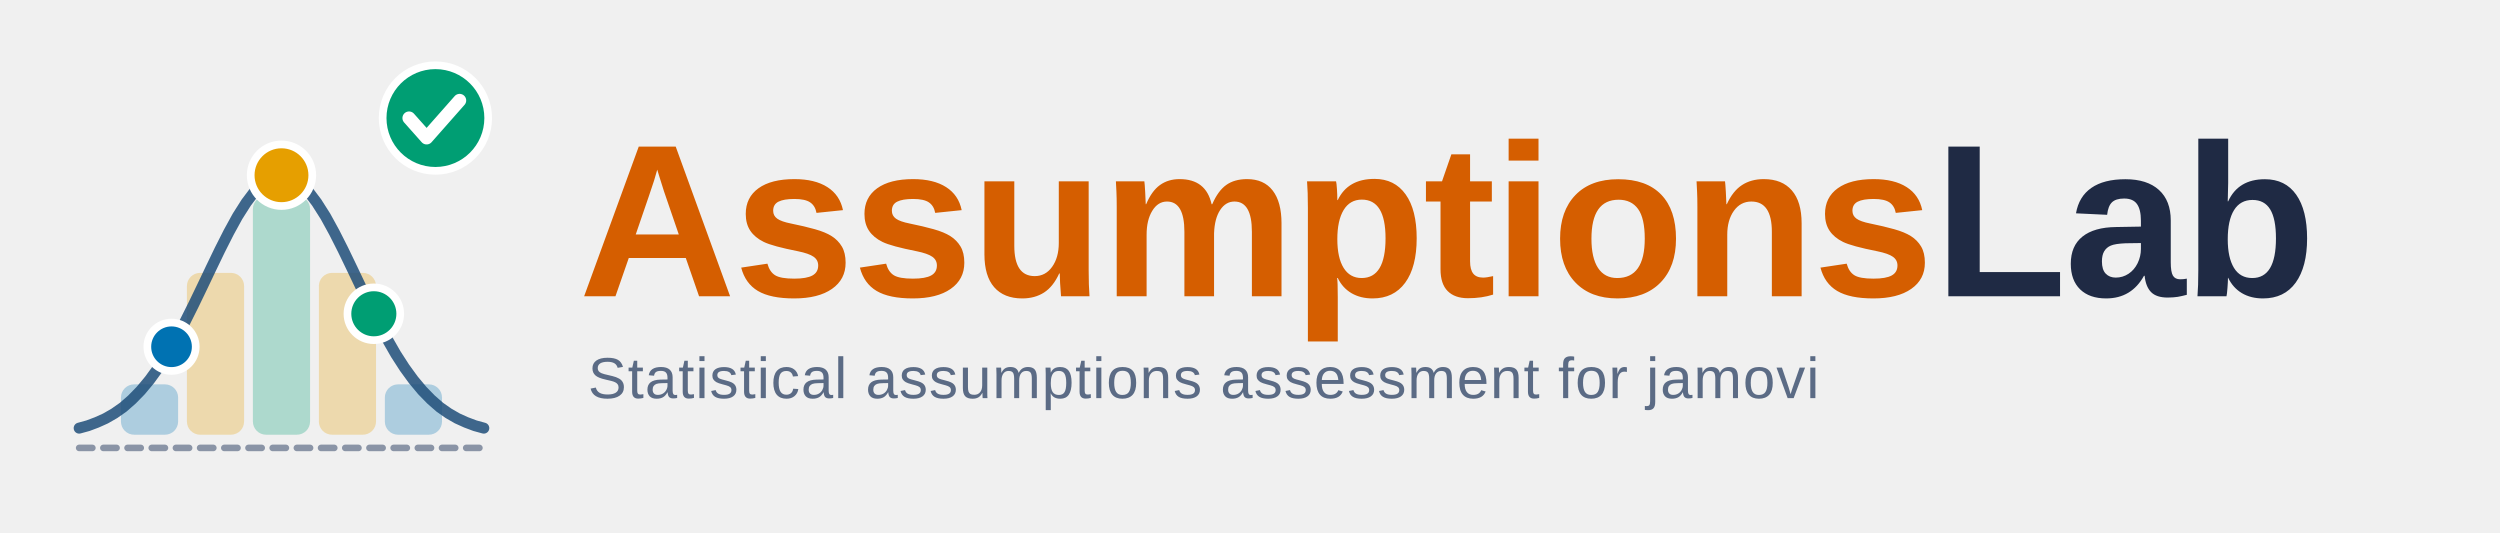
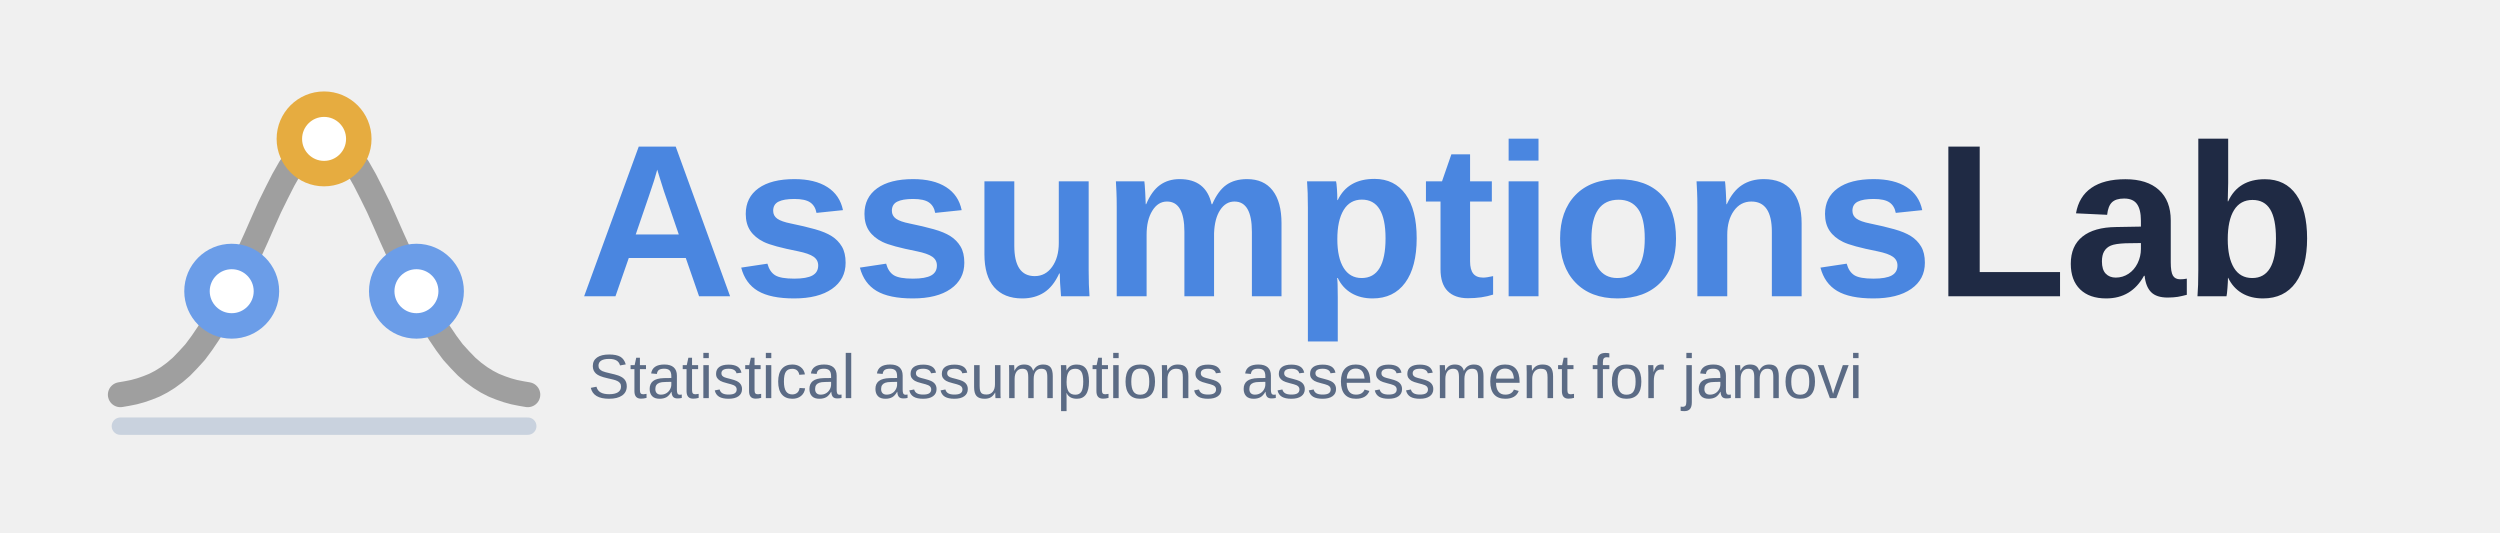
<svg xmlns="http://www.w3.org/2000/svg" viewBox="0 0 1080 230" width="1080" height="230" role="img" aria-label="AssumptionsLab">
-   <g transform="translate(0 -6) scale(0.95)">
-     <rect x="55" y="181.1" width="26" height="22.9" rx="6" fill="#0072B2" opacity="0.28" />
-     <rect x="85" y="130.4" width="26" height="73.6" rx="6" fill="#E69F00" opacity="0.28" />
-     <rect x="115" y="95.4" width="26" height="108.6" rx="6" fill="#009E73" opacity="0.28" />
-     <rect x="145" y="130.4" width="26" height="73.6" rx="6" fill="#E69F00" opacity="0.28" />
-     <rect x="175" y="181.1" width="26" height="22.9" rx="6" fill="#0072B2" opacity="0.28" />
-     <polyline points="36,201.0 40,199.9 44,198.4 48,196.6 52,194.3 56,191.5 60,188.0 64,183.9 68,179.1 72,173.6 76,167.4 80,160.4 84,152.9 88,144.9 92,136.6 96,128.2 100,119.9 104,112.0 108,104.7 112,98.4 116,93.1 120,89.2 124,86.8 128,86.0 132,86.8 136,89.2 140,93.1 144,98.4 148,104.7 152,112.0 156,119.9 160,128.2 164,136.6 168,144.9 172,152.9 176,160.4 180,167.4 184,173.6 188,179.1 192,183.9 196,188.0 200,191.5 204,194.3 208,196.6 212,198.4 216,199.9 220,201.0" fill="none" stroke="#1F4E79" stroke-width="5" stroke-linecap="round" stroke-linejoin="round" opacity="0.85" />
-     <line x1="36" y1="210" x2="220" y2="210" stroke="#8A94A6" stroke-width="3" stroke-dasharray="6 5" stroke-linecap="round" />
-     <circle cx="78.0" cy="164.0" r="11.0" fill="#0072B2" stroke="#FFFFFF" stroke-width="3.5" />
-     <circle cx="128.0" cy="86.0" r="14.0" fill="#E69F00" stroke="#FFFFFF" stroke-width="3.5" />
-     <circle cx="170.0" cy="149.0" r="12.0" fill="#009E73" stroke="#FFFFFF" stroke-width="3.5" />
-     <circle cx="198.0" cy="60.0" r="24.0" fill="#009E73" stroke="#FFFFFF" stroke-width="3.5" />
-     <path d="M186 60 l8 9 l15 -17" fill="none" stroke="#FFFFFF" stroke-width="6" stroke-linecap="round" stroke-linejoin="round" />
-   </g>
-   <text x="250" y="128" font-family="Segoe UI, Helvetica Neue, Arial, sans-serif" font-size="94" font-weight="700" fill="#1F2A44" letter-spacing="-1">
-     <tspan fill="#D55E00">Assumptions</tspan>Lab</text>
-   <text x="254" y="172" font-family="Segoe UI, Helvetica Neue, Arial, sans-serif" font-size="25" fill="#5B6B85" letter-spacing="0.5">Statistical assumptions assessment for jamovi</text>
+   <polyline points="52.0,170.5 54.9,170.0 57.9,169.4 60.8,168.6 63.7,167.6 66.7,166.4 69.6,164.9 72.5,163.1 75.5,160.9 78.4,158.4 81.3,155.4 84.3,152.1 87.2,148.2 90.1,143.9 93.1,139.1 96.0,133.8 98.9,128.1 101.9,122.1 104.8,115.7 107.7,109.2 110.7,102.6 113.6,96.0 116.5,89.5 119.5,83.4 122.4,77.7 125.3,72.6 128.3,68.2 131.2,64.7 134.1,62.1 137.1,60.5 140.0,60.0 142.9,60.5 145.9,62.1 148.8,64.7 151.7,68.2 154.7,72.6 157.6,77.7 160.5,83.4 163.5,89.5 166.4,96.0 169.3,102.6 172.3,109.2 175.2,115.7 178.1,122.1 181.1,128.1 184.0,133.8 186.9,139.1 189.9,143.9 192.8,148.2 195.7,152.1 198.7,155.4 201.6,158.4 204.5,160.9 207.5,163.1 210.4,164.9 213.3,166.4 216.3,167.6 219.2,168.6 222.1,169.4 225.1,170.0 228.0,170.5" fill="none" stroke="#9F9F9F" stroke-width="10.8" stroke-linecap="round" stroke-linejoin="round" />
+   <line x1="52.0" y1="184.1" x2="228.0" y2="184.1" stroke="#C9D2DE" stroke-width="7.5" stroke-linecap="round" />
+   <circle cx="100.1" cy="125.8" r="15.0" fill="#FFFFFF" stroke="#6B9DE8" stroke-width="11.0" />
+   <circle cx="140.0" cy="60.0" r="15.0" fill="#FFFFFF" stroke="#E6AC40" stroke-width="11.0" />
+   <circle cx="179.9" cy="125.8" r="15.0" fill="#FFFFFF" stroke="#6B9DE8" stroke-width="11.0" />
+   <text x="250" y="128" font-family="Segoe UI, Helvetica Neue, Arial, sans-serif" font-size="94" font-weight="700" textLength="760" lengthAdjust="spacing" fill="#1F2A44" letter-spacing="-1">
+     <tspan fill="#4A86E0">Assumptions</tspan>Lab</text>
+   <text x="254" y="172" font-family="Segoe UI, Helvetica Neue, Arial, sans-serif" font-size="27" fill="#5B6B85" textLength="756" lengthAdjust="spacing">Statistical assumptions assessment for jamovi</text>
</svg>
